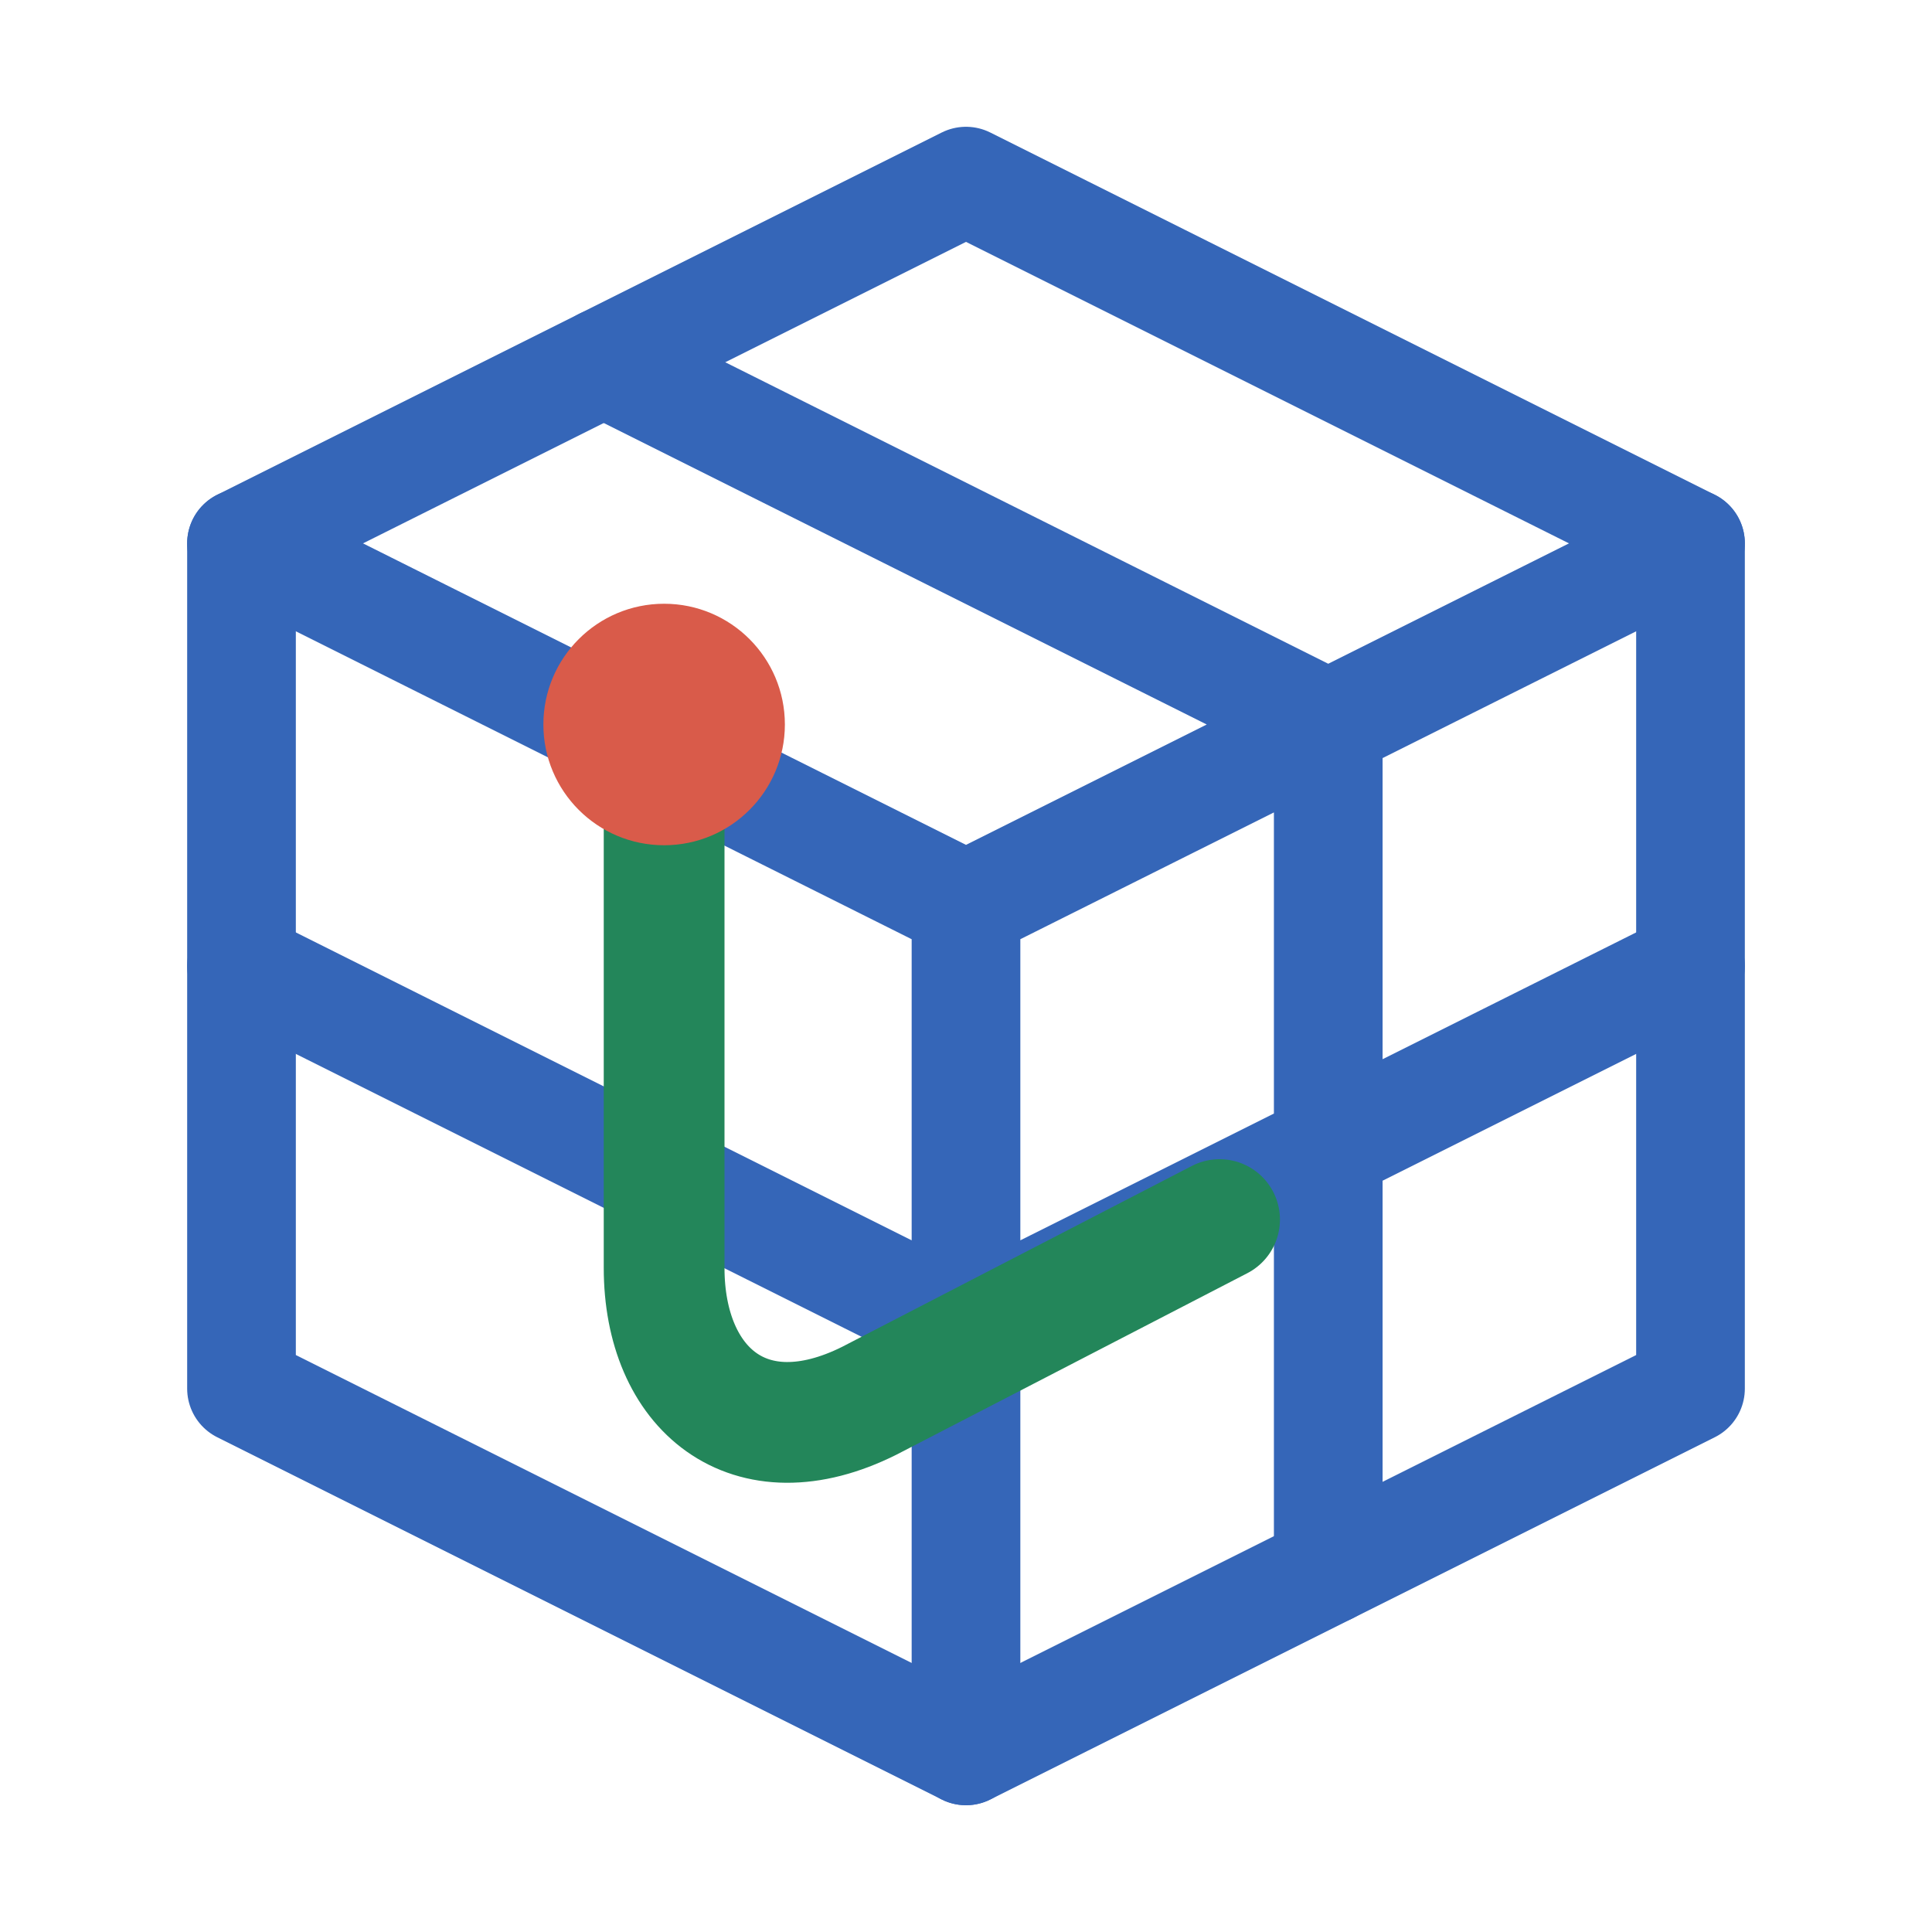
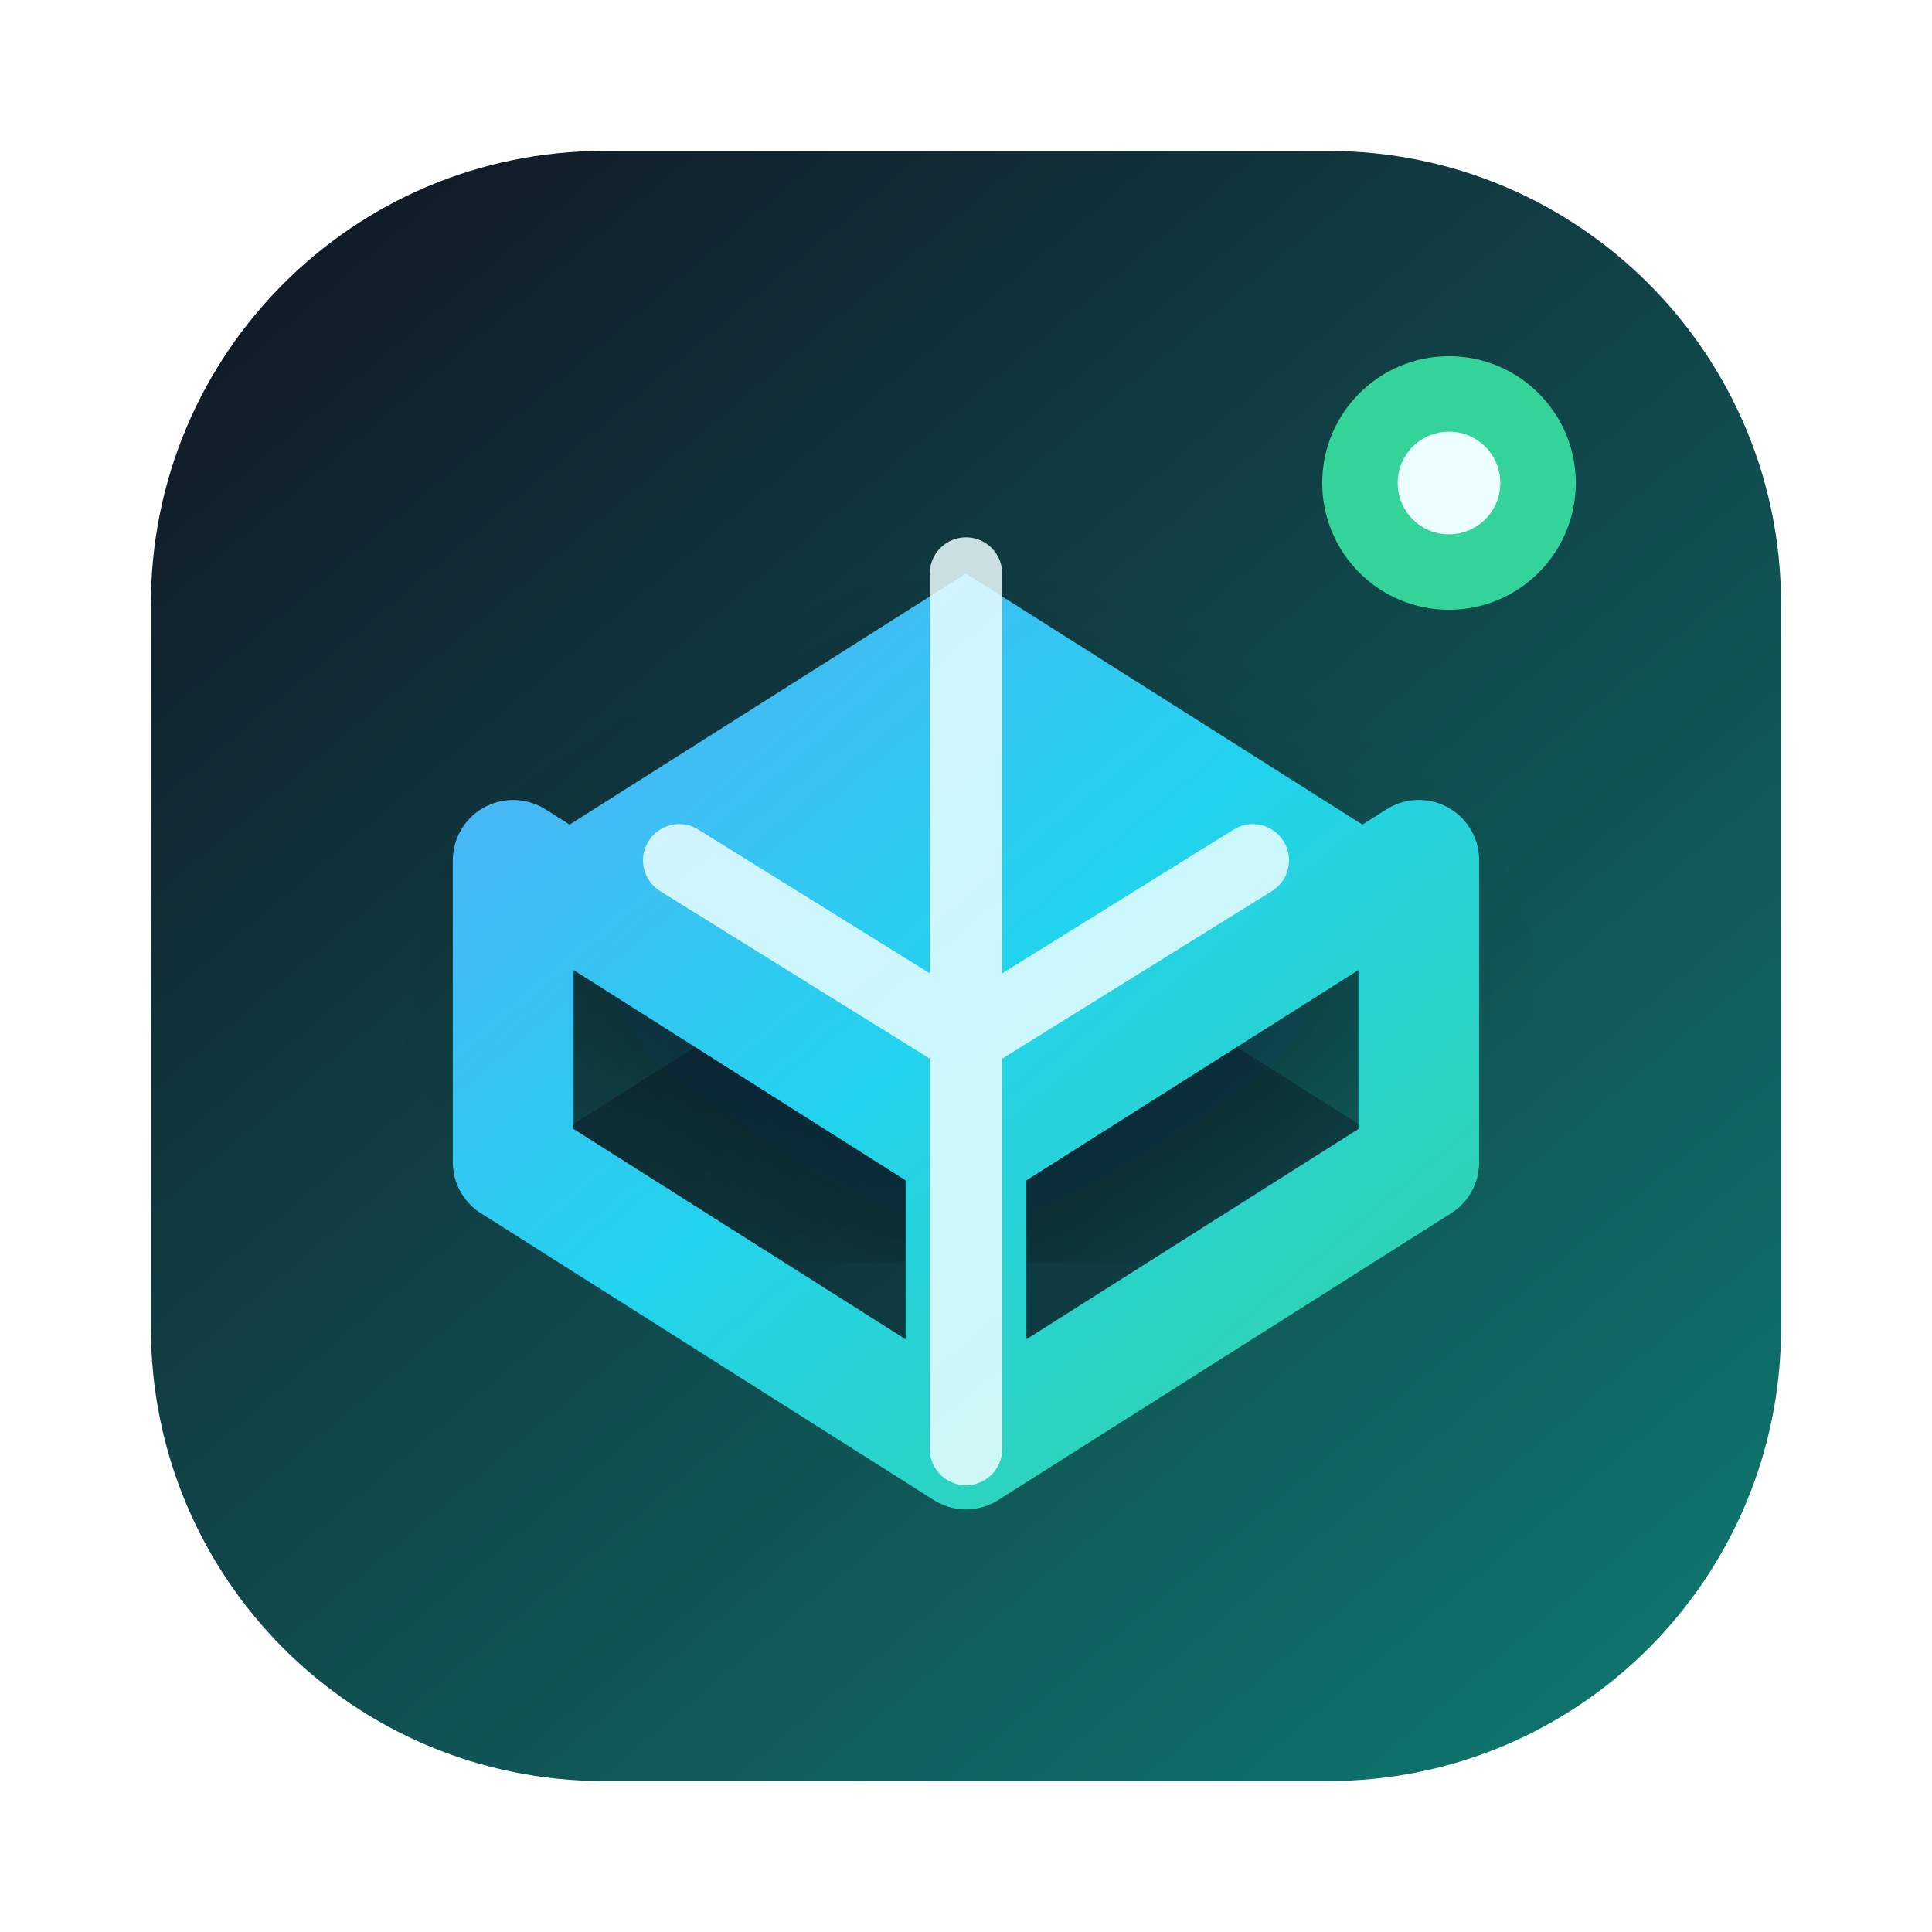
- <svg xmlns="http://www.w3.org/2000/svg" width="32" height="32" viewBox="0 0 32 32">
-   <g fill="none" stroke="#3566B8" stroke-width="1.8" stroke-linecap="round" stroke-linejoin="round">
-     <path d="m4 9 12-6 12 6v14l-12 6-12-6Z" />
-     <path d="m4 9 12 6 12-6M16 15v14M10 6l12 6v14M4 16l12 6 12-6" />
-   </g>
-   <path d="M11 12v9c0 2 1.4 3.2 3.4 2.2l5.8-3" fill="none" stroke="#23865A" stroke-width="2" stroke-linecap="round" />
-   <circle cx="11" cy="12" r="2" fill="#D95B4A" />
+ <svg xmlns="http://www.w3.org/2000/svg" viewBox="0 0 64 64">
+   <defs>
+     <linearGradient id="bg" x1="10" y1="6" x2="54" y2="58" gradientUnits="userSpaceOnUse">
+       <stop stop-color="#111827" />
+       <stop offset="1" stop-color="#0F766E" />
+     </linearGradient>
+     <linearGradient id="mark" x1="16" y1="13" x2="48" y2="51" gradientUnits="userSpaceOnUse">
+       <stop stop-color="#60A5FA" />
+       <stop offset=".52" stop-color="#22D3EE" />
+       <stop offset="1" stop-color="#34D399" />
+     </linearGradient>
+     <filter id="shadow" x="-20%" y="-20%" width="140%" height="140%">
+       <feDropShadow dx="0" dy="4" stdDeviation="3" flood-color="#020617" flood-opacity=".35" />
+     </filter>
+   </defs>
+   <rect x="5" y="5" width="54" height="54" rx="15" fill="url(#bg)" />
+   <path d="M17 38.5 32 29l15 9.5-15 9.5z" fill="#0B1220" opacity=".38" />
+   <path d="M17 28.5 32 19l15 9.5-15 9.5z" fill="url(#mark)" filter="url(#shadow)" />
+   <path d="M17 28.5v10L32 48V38zM47 28.5v10L32 48V38z" fill="none" stroke="url(#mark)" stroke-width="4" stroke-linejoin="round" stroke-linecap="round" />
+   <path d="M22.5 28.5 32 34.4l9.5-5.9M32 19v29" fill="none" stroke="#ECFEFF" stroke-width="2.4" stroke-linecap="round" stroke-linejoin="round" opacity=".84" />
+   <circle cx="48" cy="16" r="4.2" fill="#34D399" />
+   <circle cx="48" cy="16" r="1.7" fill="#ECFEFF" />
</svg>
